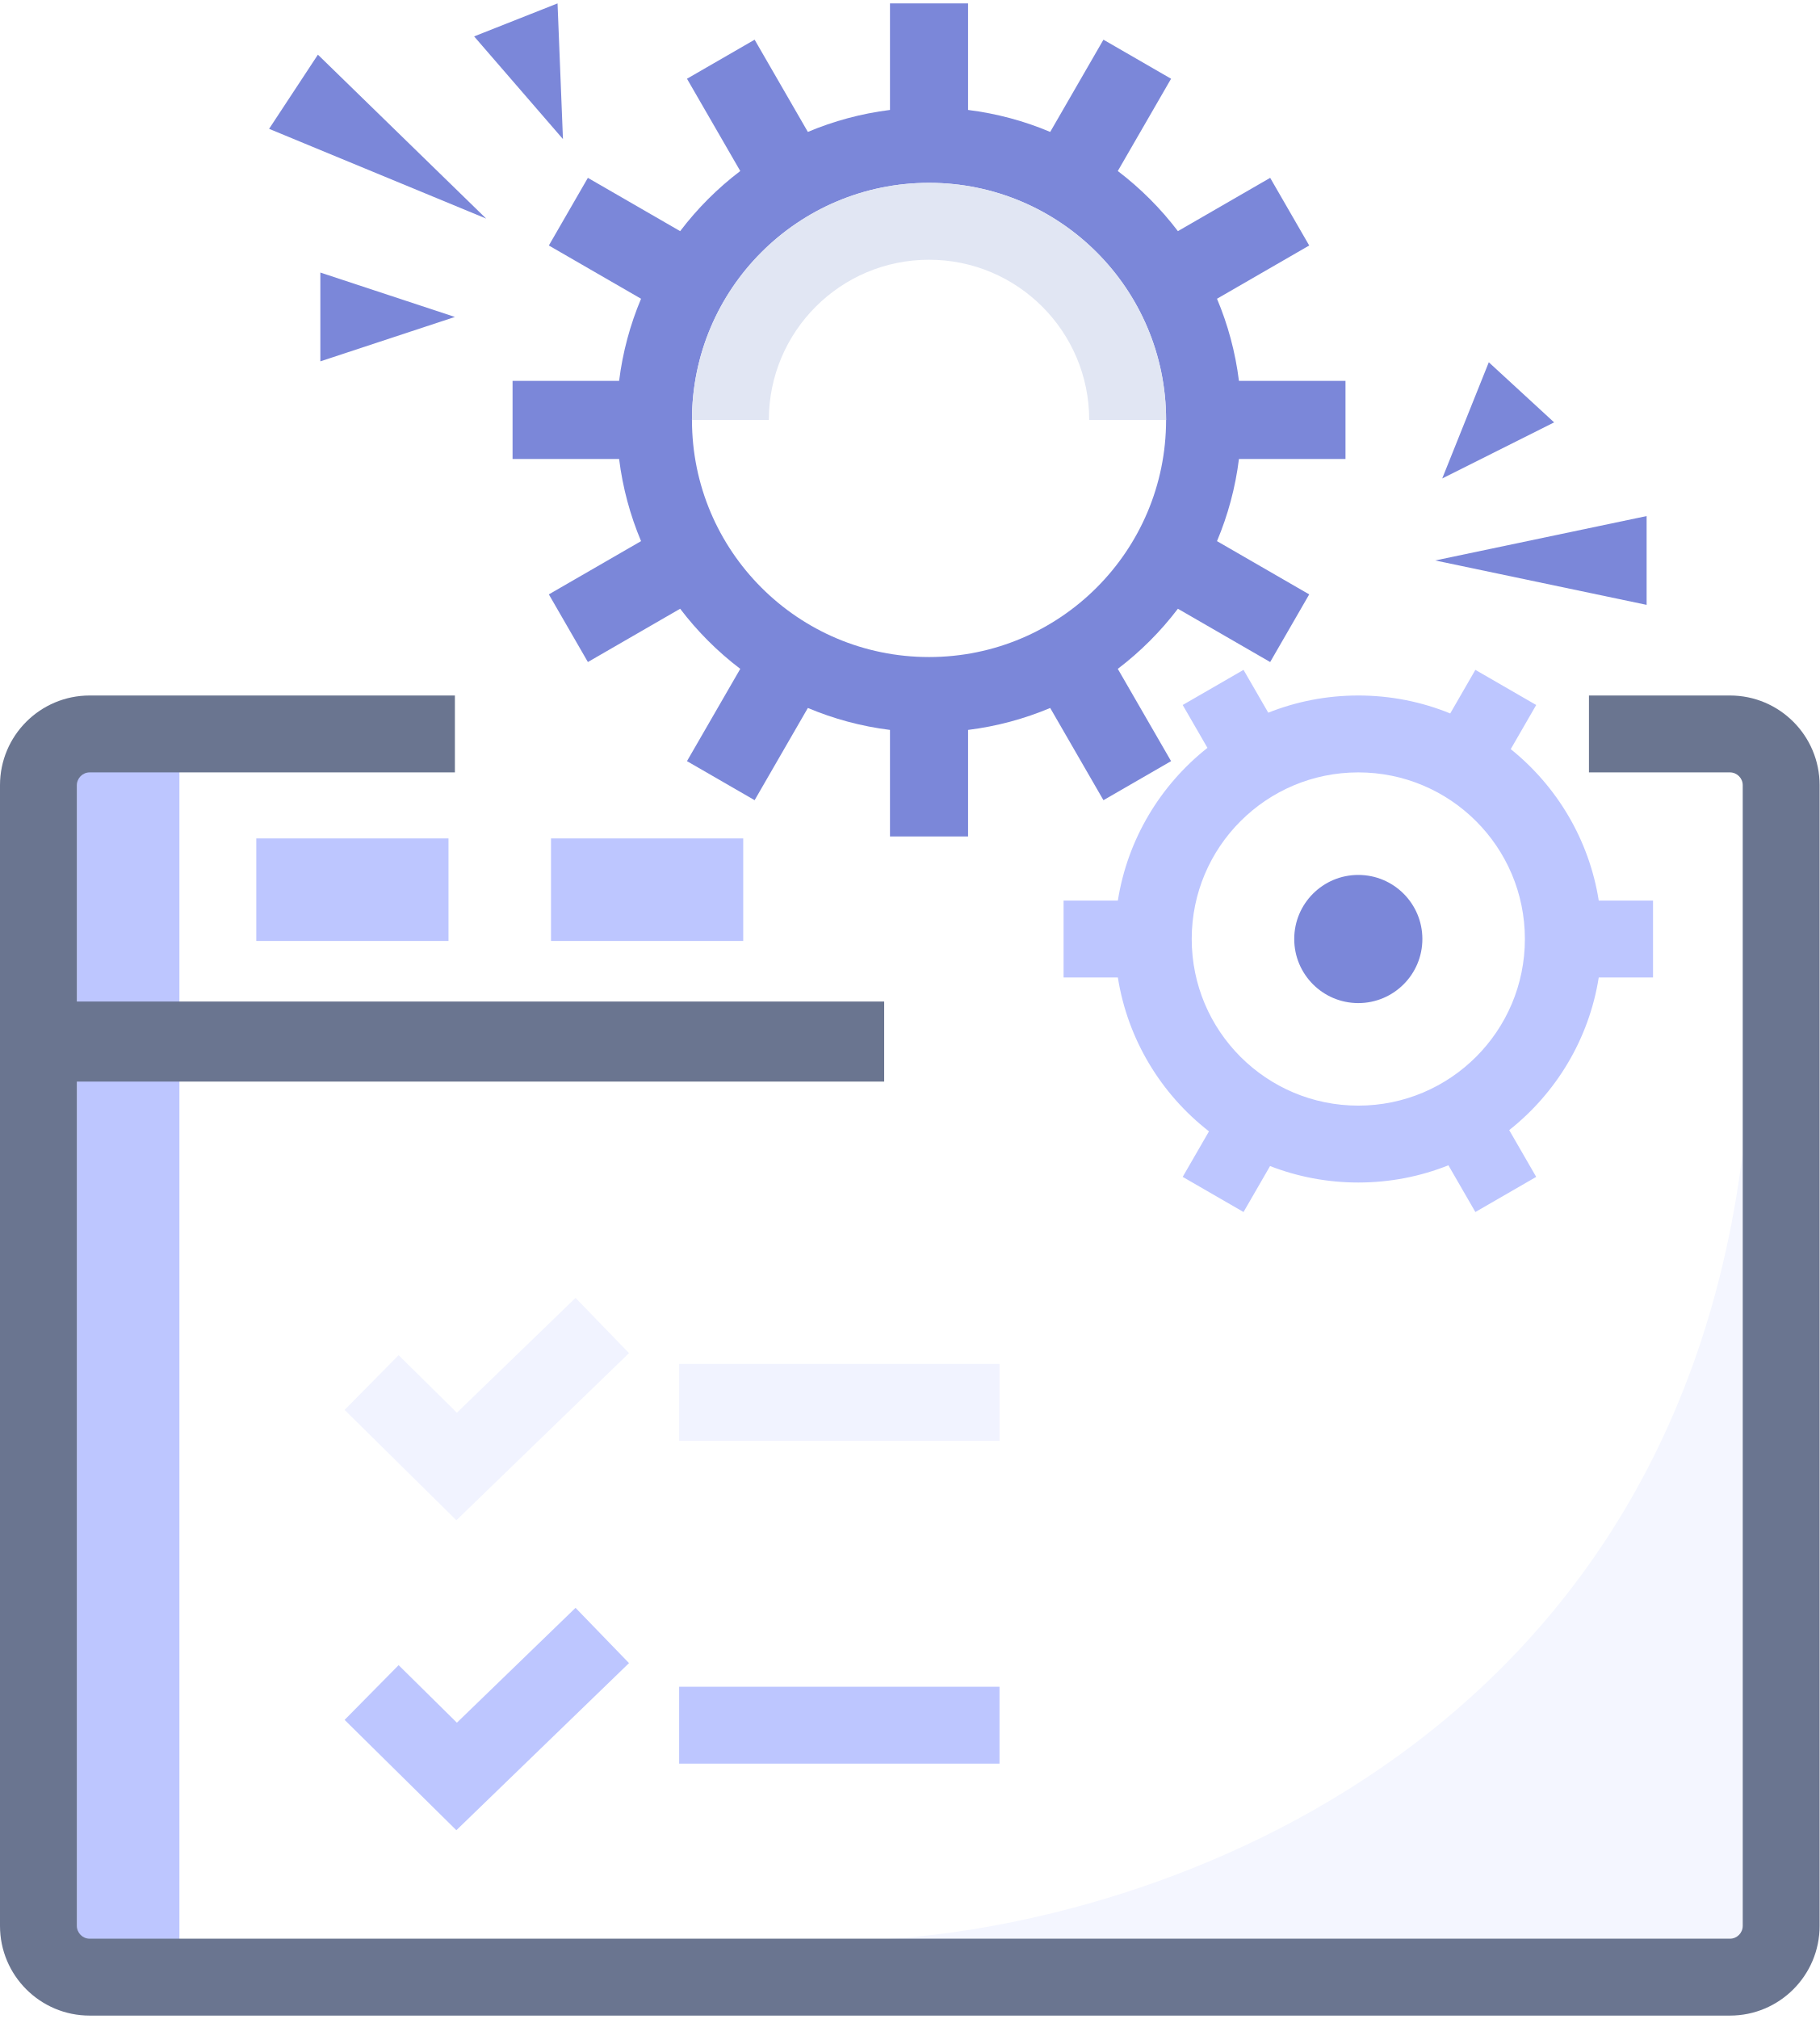
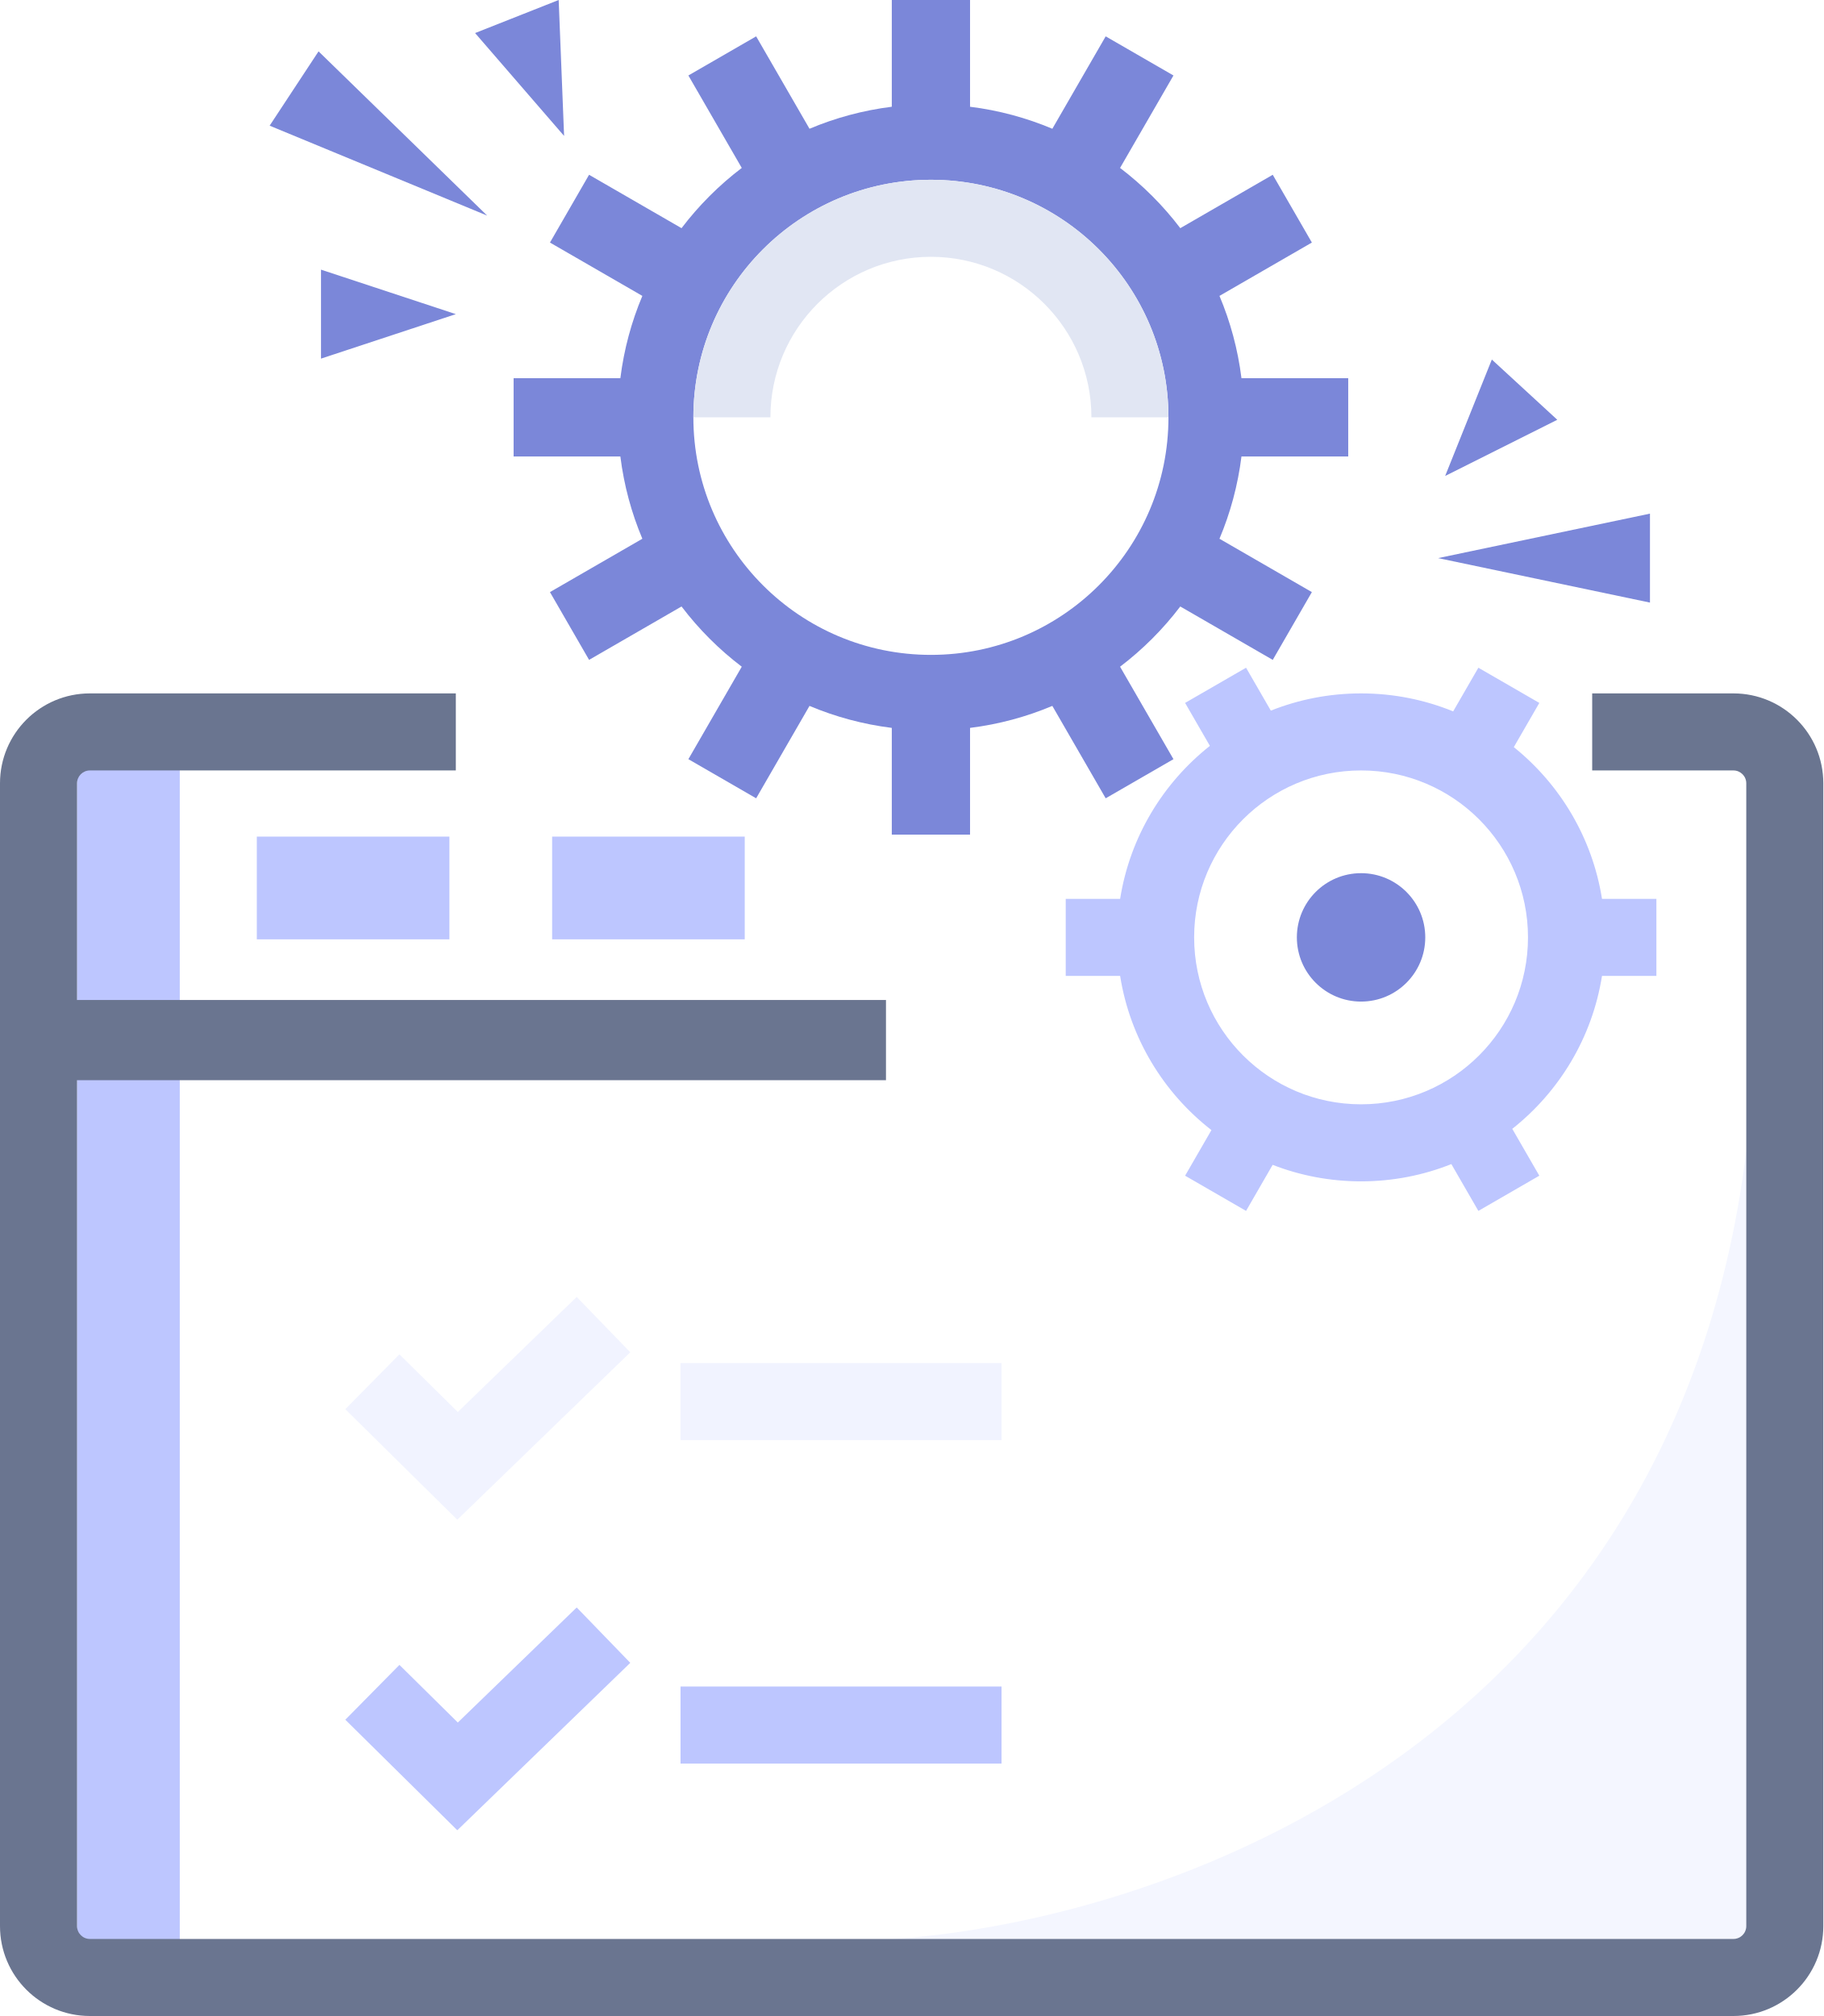
- <svg xmlns="http://www.w3.org/2000/svg" width="64" height="71" viewBox="0 0 142 157" fill="none">
+ <svg xmlns="http://www.w3.org/2000/svg" width="142" height="157" viewBox="0 0 142 157" fill="none">
  <path d="M136 151.152V89.652C130 138.052 86.833 150.985 66 151.152H136Z" fill="#F4F6FF" />
  <path d="M37.94 16.79L21 9.787L24.809 4L37.94 16.79Z" fill="#7B87D9" />
  <path d="M35.5 24.464L25 27.928L25 21L35.5 24.464Z" fill="#7B87D9" />
  <path d="M112.549 37.067L116.184 28L121.282 32.691L112.549 37.067Z" fill="#7B87D9" />
  <path d="M112 43.464L128.5 40L128.5 46.928L112 43.464Z" fill="#7B87D9" />
  <path d="M43.932 10.586L37 2.574L43.51 -3.00407e-05L43.932 10.586Z" fill="#7B87D9" />
  <path d="M6 57.152L6 152.152H14L14 57.152H6Z" fill="#BDC6FF" />
  <path d="M20 73.152L35 73.152L35 65.152L20 65.152L20 73.152Z" fill="#BDC6FF" />
  <path d="M43 73.152L58 73.152L58 65.152L43 65.152L43 73.152Z" fill="#BDC6FF" />
  <path fill-rule="evenodd" clip-rule="evenodd" d="M7 157C3.134 157 0 153.866 0 150V61C0 57.134 3.134 54 7 54H35.5V60H7C6.448 60 6 60.448 6 61V77.878H69V84.123H6V150C6 150.552 6.448 151 7 151H135C135.552 151 136 150.552 136 150V61C136 60.448 135.552 60 135 60H124V54H135C138.866 54 142 57.134 142 61V150C142 153.866 138.866 157 135 157H7Z" fill="#6A7590" />
  <path fill-rule="evenodd" clip-rule="evenodd" d="M78 112.152H53V106.152H78V112.152Z" fill="#BDC6FF" fill-opacity="0.2" />
  <path fill-rule="evenodd" clip-rule="evenodd" d="M49.087 129.497L35.614 142.536L26.893 133.927L31.108 129.657L35.655 134.146L44.914 125.185L49.087 129.497Z" fill="#BDC6FF" />
  <path fill-rule="evenodd" clip-rule="evenodd" d="M49.087 105.311L35.614 118.351L26.893 109.741L31.108 105.471L35.655 109.961L44.914 101L49.087 105.311Z" fill="#BDC6FF" fill-opacity="0.2" />
  <path fill-rule="evenodd" clip-rule="evenodd" d="M78 137.341H53V131.341H78V137.341Z" fill="#BDC6FF" />
  <path fill-rule="evenodd" clip-rule="evenodd" d="M102.169 46.111L94.973 41.956C95.821 39.943 96.406 37.792 96.686 35.547H105V29.453H96.686C96.406 27.207 95.821 25.057 94.973 23.044L102.169 18.889L99.122 13.611L91.922 17.769C90.578 16.001 88.999 14.422 87.231 13.078L91.389 5.878L86.111 2.831L81.957 10.027C79.943 9.179 77.793 8.593 75.547 8.313V0H69.453V8.313C67.207 8.594 65.057 9.179 63.044 10.027L58.889 2.831L53.611 5.878L57.769 13.078C56.001 14.422 54.422 16.001 53.078 17.769L45.877 13.611L42.831 18.889L50.027 23.044C49.179 25.057 48.594 27.207 48.314 29.453H40V35.547H48.314C48.594 37.793 49.179 39.943 50.027 41.956L42.831 46.111L45.878 51.389L53.078 47.231C54.422 48.999 56.001 50.578 57.769 51.921L53.611 59.122L58.889 62.169L63.044 54.973C65.057 55.821 67.207 56.406 69.453 56.686V65H75.547V56.686C77.793 56.406 79.943 55.821 81.956 54.973L86.111 62.169L91.389 59.122L87.231 51.922C88.999 50.578 90.578 48.999 91.921 47.231L99.122 51.389L102.169 46.111ZM72.5 51C82.717 51 91 42.717 91 32.5C91 22.283 82.717 14 72.5 14C62.283 14 54 22.283 54 32.5C54 42.717 62.283 51 72.5 51Z" fill="#7B87D9" />
  <path fill-rule="evenodd" clip-rule="evenodd" d="M85 32.5H91C91 22.282 82.717 14 72.5 14C62.282 14 54 22.282 54 32.5H60C60 25.596 65.596 20 72.5 20C79.403 20 85 25.596 85 32.5Z" fill="#E1E6F3" />
  <path fill-rule="evenodd" clip-rule="evenodd" d="M92.296 54.741L97.043 52L98.973 55.342C101.146 54.476 103.518 54 106 54C108.538 54 110.96 54.498 113.173 55.401L115.136 52L119.883 54.741L117.896 58.184C121.489 61.073 124.01 65.242 124.764 70H129V76H124.764C124.002 80.81 121.434 85.019 117.776 87.911L119.883 91.56L115.136 94.301L113.032 90.656C110.857 91.523 108.484 92 106 92C103.571 92 101.249 91.544 99.114 90.714L97.043 94.301L92.296 91.56L94.347 88.008C90.624 85.113 88.007 80.864 87.236 76H83V70H87.236C87.999 65.188 90.568 60.978 94.227 58.086L92.296 54.741ZM106 86C113.18 86 119 80.18 119 73C119 65.82 113.18 60 106 60C98.82 60 93 65.82 93 73C93 80.18 98.82 86 106 86Z" fill="#BDC6FF" />
  <circle cx="106" cy="73" r="5" fill="#7B87D9" />
</svg>
